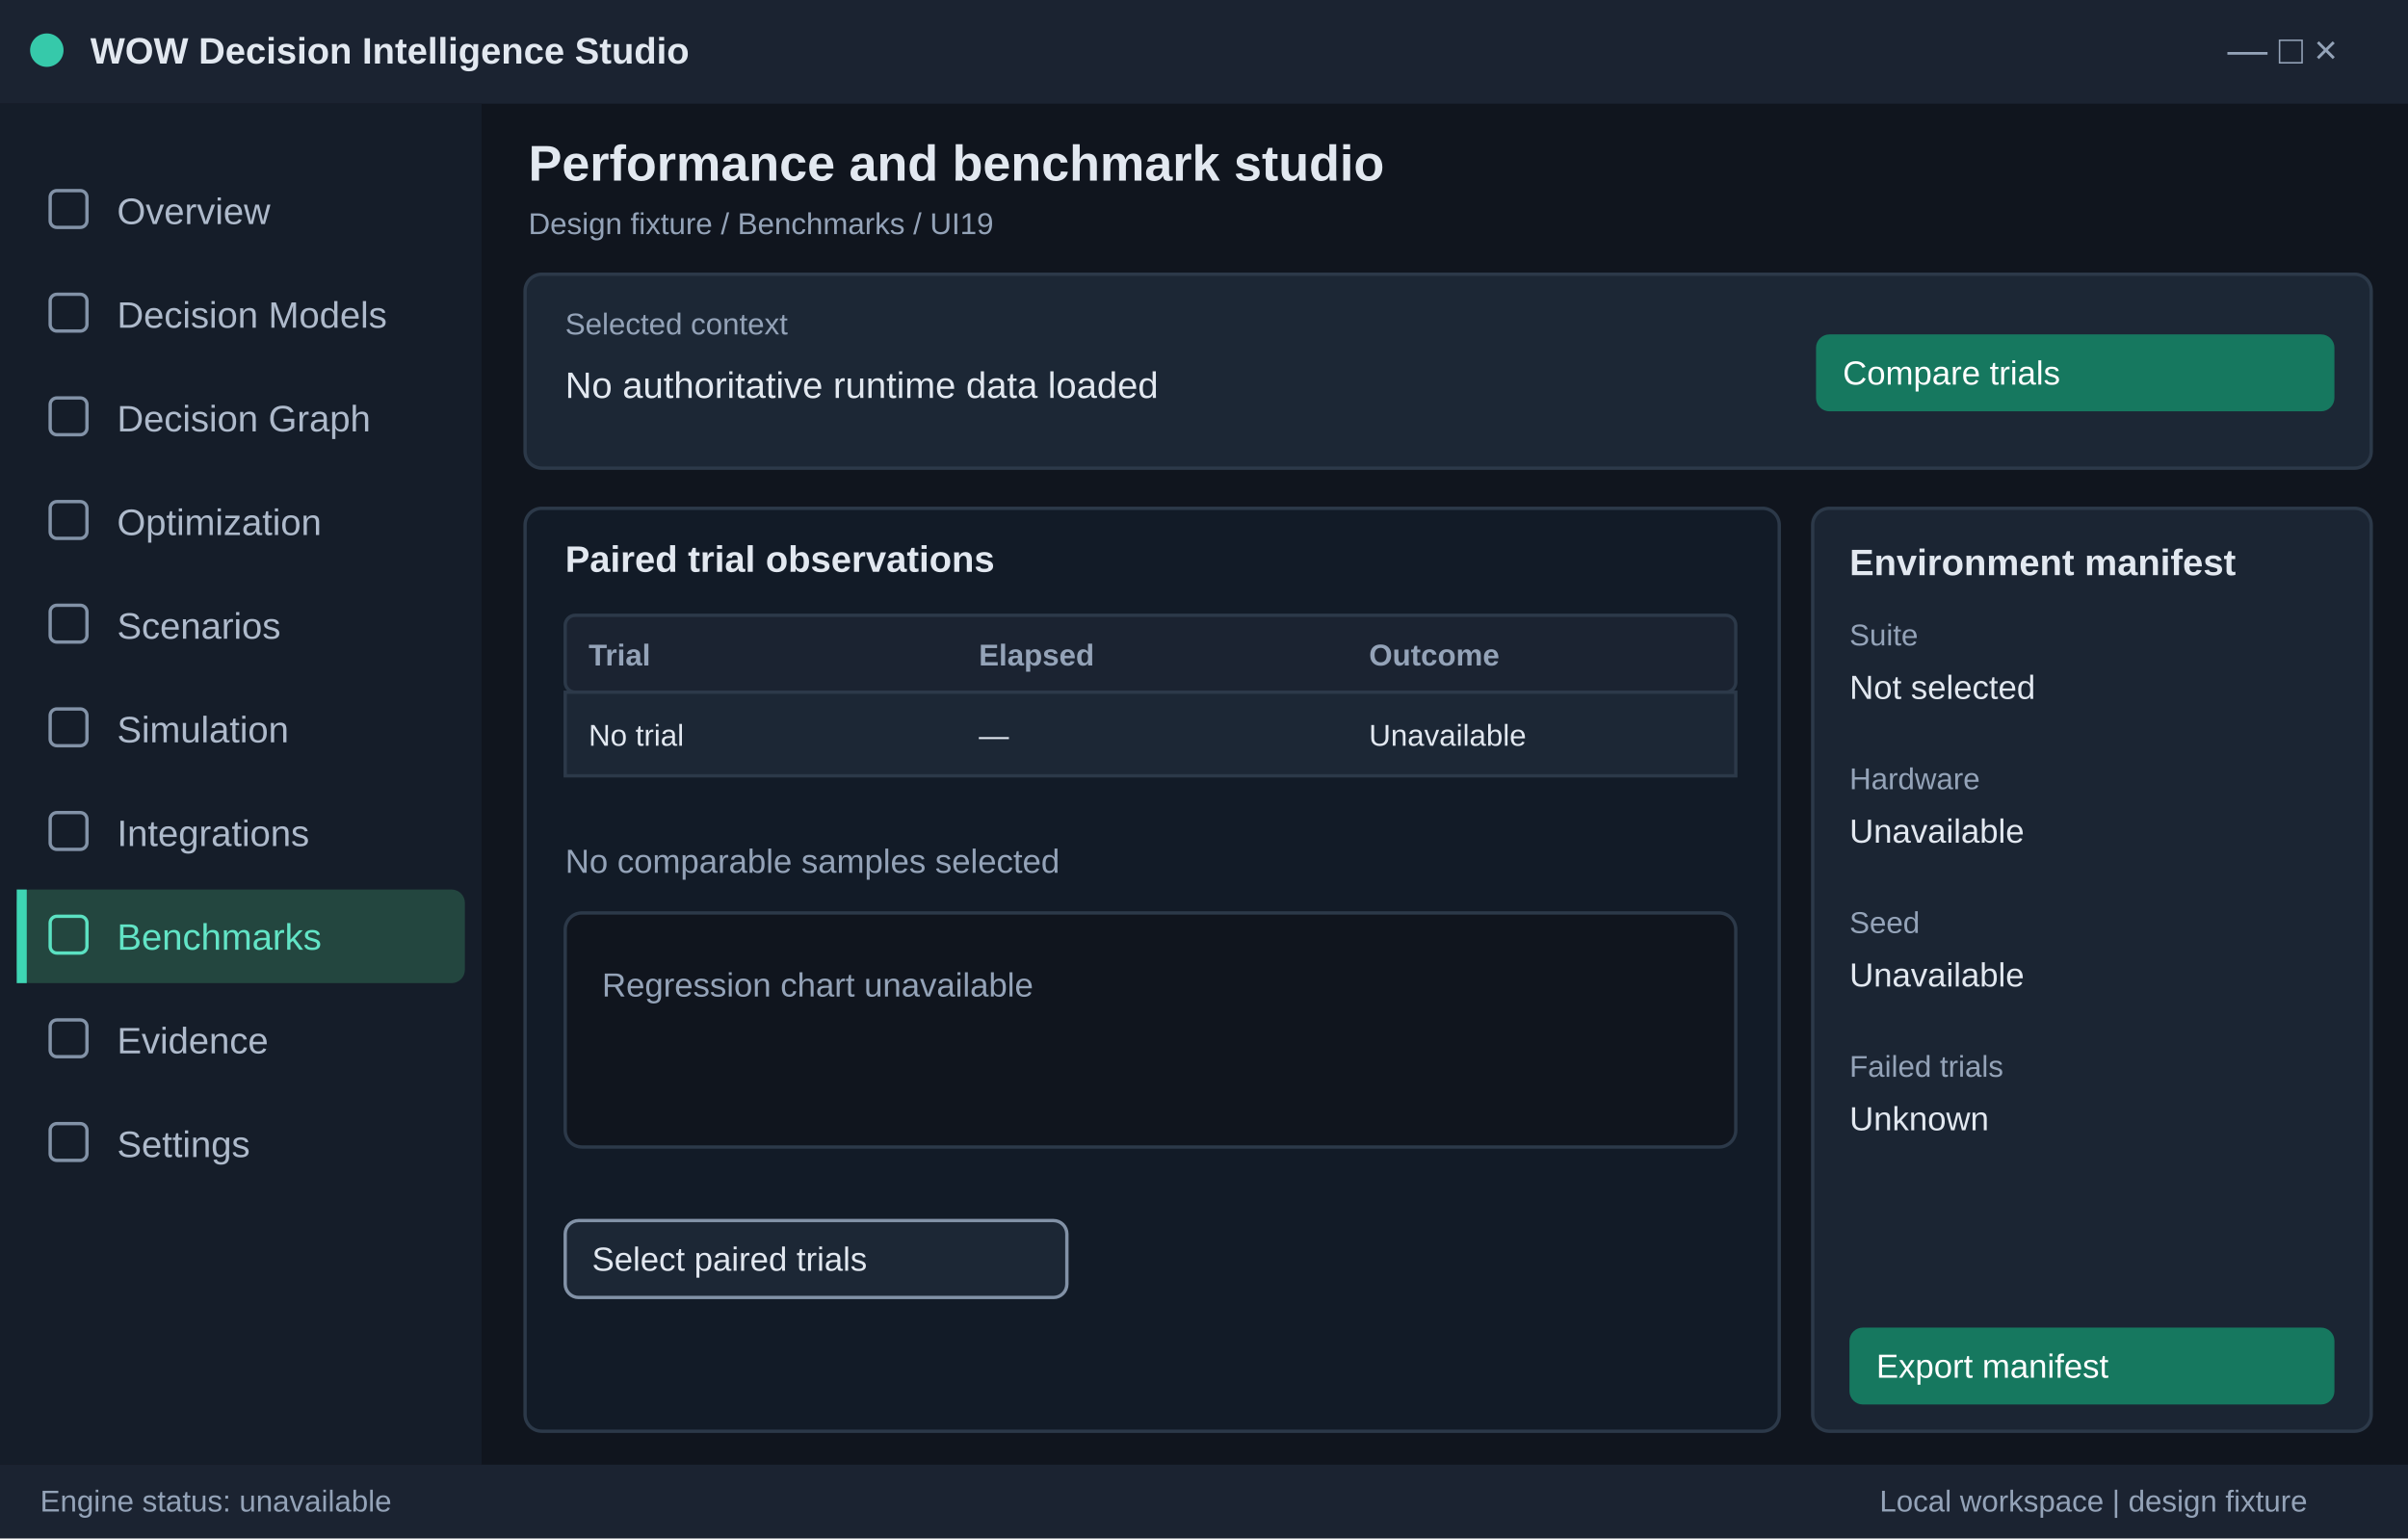
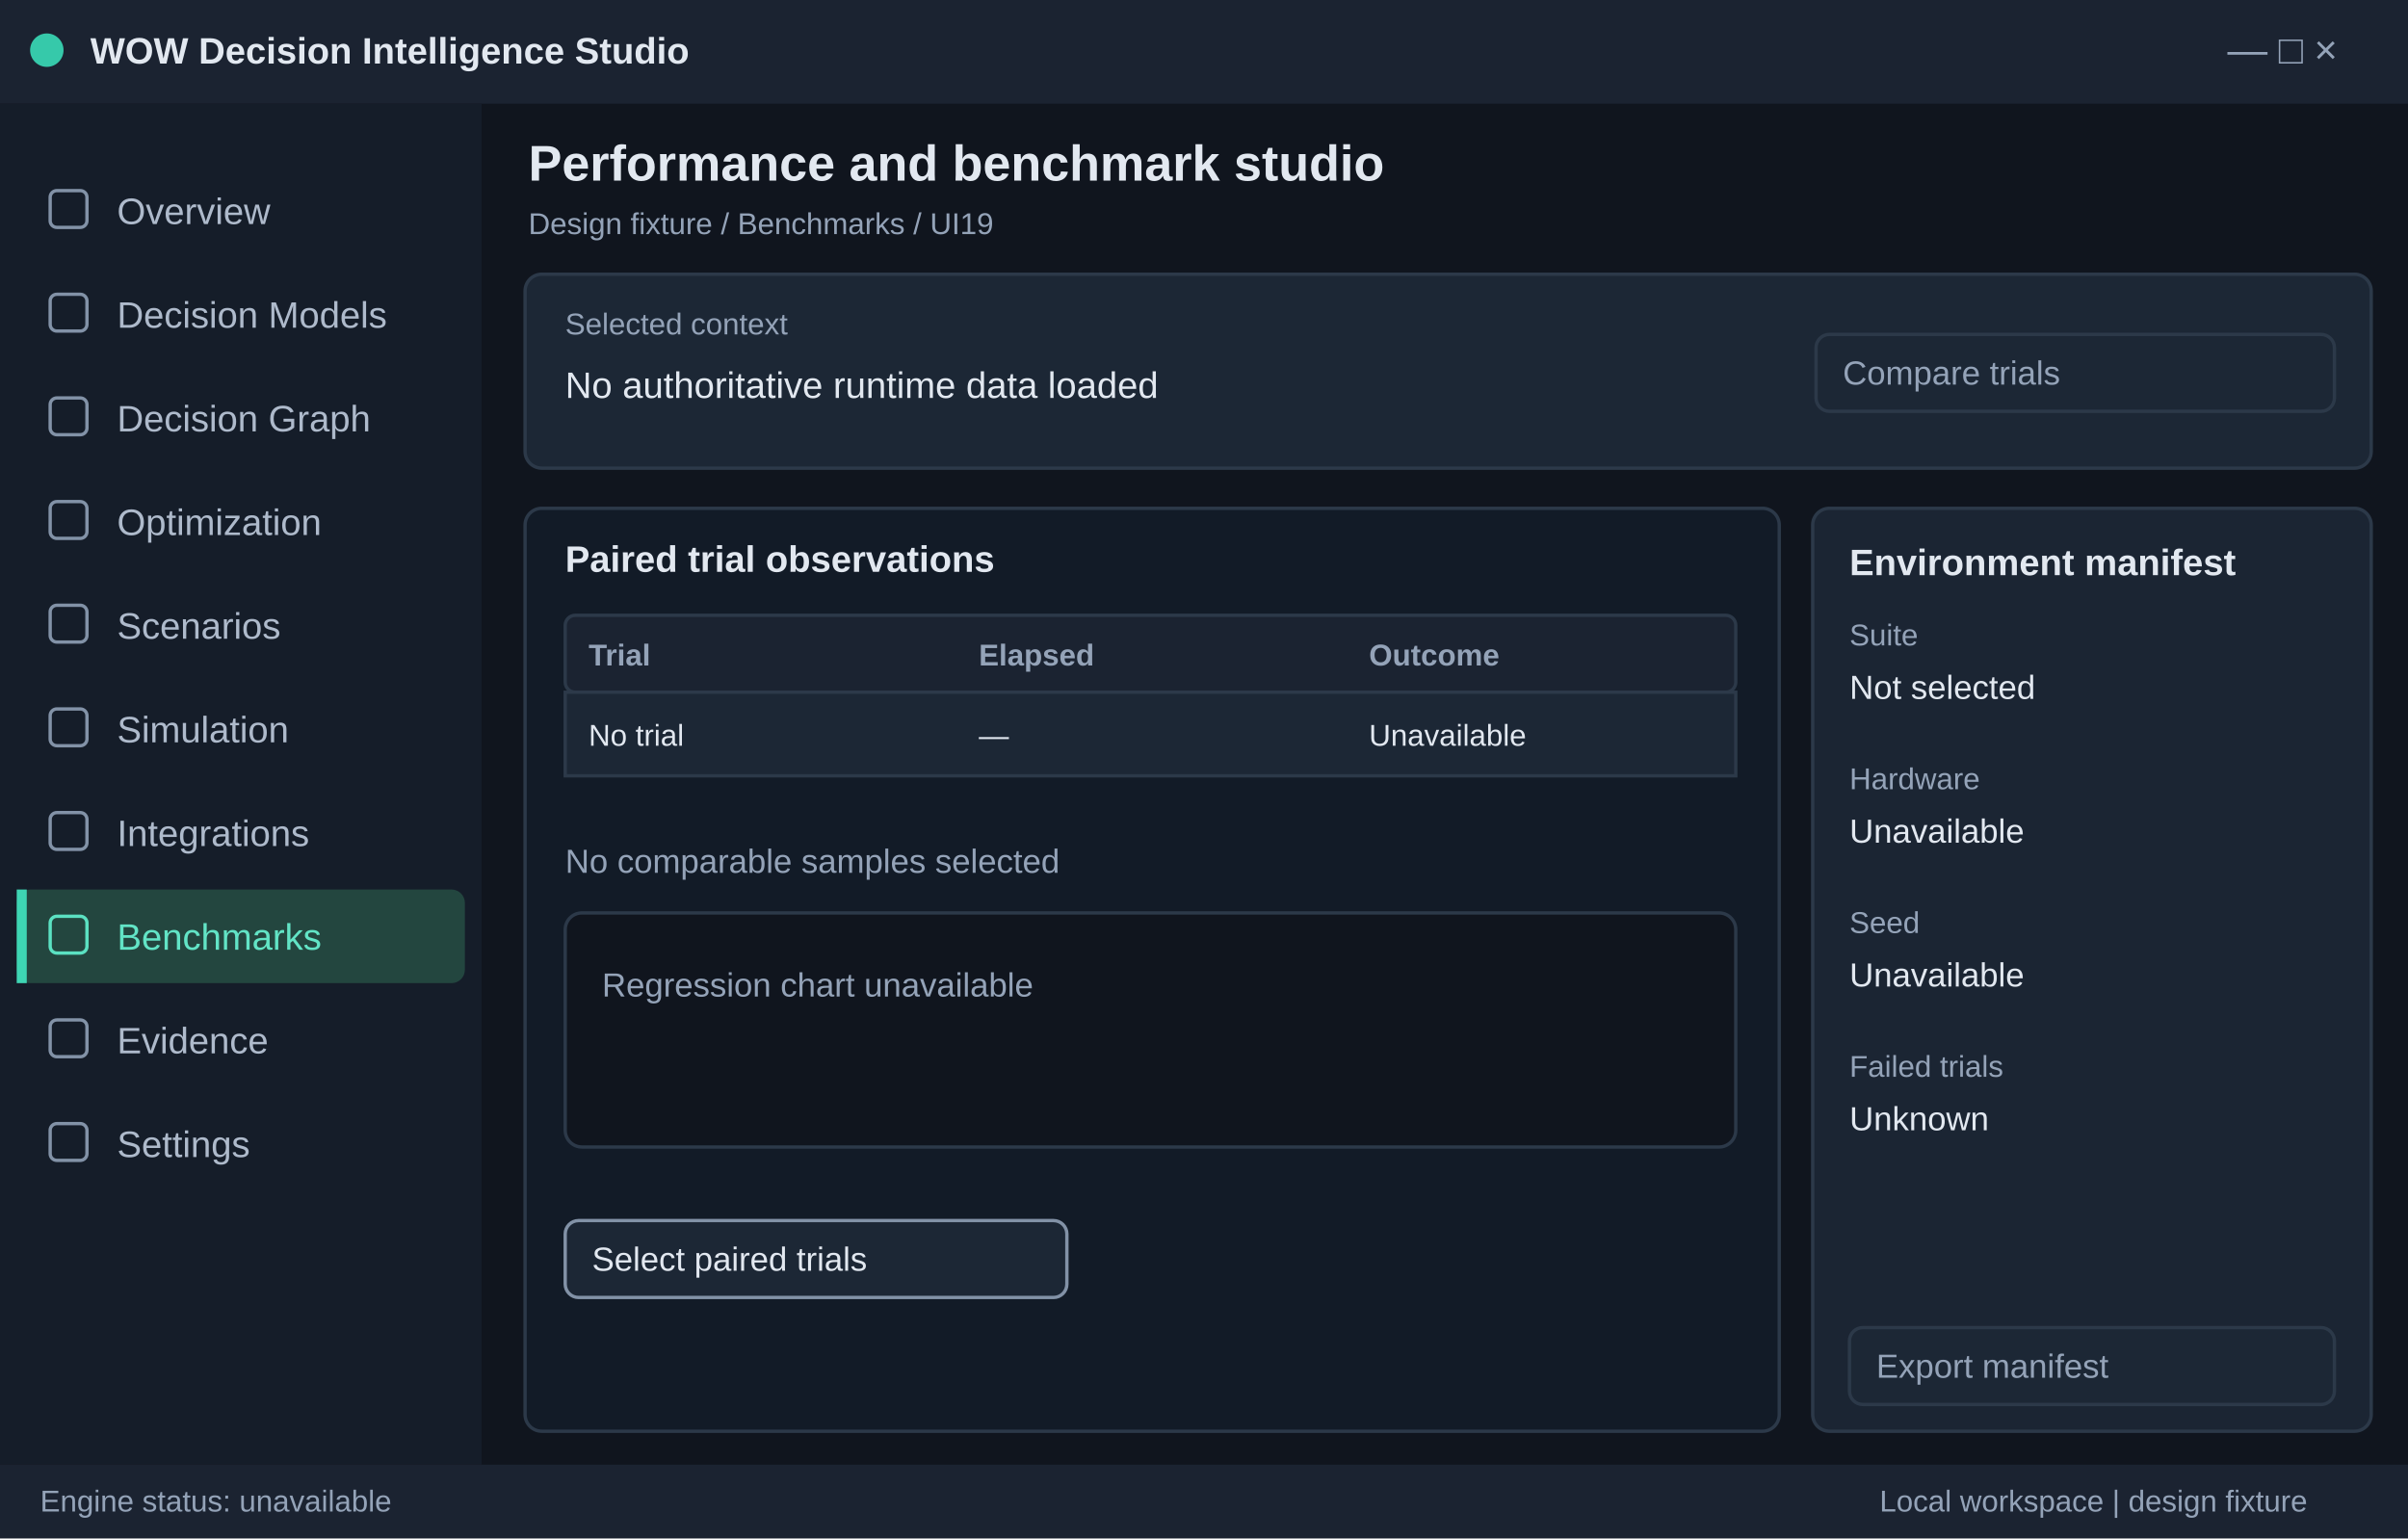
<svg xmlns="http://www.w3.org/2000/svg" viewBox="0 0 720 460" width="720" height="460" font-family="Segoe UI, Arial, sans-serif">
  <rect width="720" height="460" fill="#10151e" />
  <rect x="0" y="0" width="720" height="31" rx="0" fill="#1b2331" />
  <circle cx="14" cy="15" r="5" fill="#36c9aa" />
  <text x="27" y="19" font-size="11" fill="#e2e8f0" font-weight="700" text-anchor="start">WOW Decision Intelligence Studio</text>
  <text x="666" y="19" font-size="12" fill="#94a3b8" font-weight="400" text-anchor="start">— □ ×</text>
  <rect x="0" y="31" width="144" height="407" rx="0" fill="#151d29" />
  <rect x="15" y="57" width="11" height="11" rx="2" fill="none" stroke="#8292a7" />
  <text x="35" y="67" font-size="11" fill="#aebacb" font-weight="400" text-anchor="start">Overview</text>
  <rect x="15" y="88" width="11" height="11" rx="2" fill="none" stroke="#8292a7" />
  <text x="35" y="98" font-size="11" fill="#aebacb" font-weight="400" text-anchor="start">Decision Models</text>
  <rect x="15" y="119" width="11" height="11" rx="2" fill="none" stroke="#8292a7" />
  <text x="35" y="129" font-size="11" fill="#aebacb" font-weight="400" text-anchor="start">Decision Graph</text>
  <rect x="15" y="150" width="11" height="11" rx="2" fill="none" stroke="#8292a7" />
  <text x="35" y="160" font-size="11" fill="#aebacb" font-weight="400" text-anchor="start">Optimization</text>
  <rect x="15" y="181" width="11" height="11" rx="2" fill="none" stroke="#8292a7" />
  <text x="35" y="191" font-size="11" fill="#aebacb" font-weight="400" text-anchor="start">Scenarios</text>
  <rect x="15" y="212" width="11" height="11" rx="2" fill="none" stroke="#8292a7" />
  <text x="35" y="222" font-size="11" fill="#aebacb" font-weight="400" text-anchor="start">Simulation</text>
  <rect x="15" y="243" width="11" height="11" rx="2" fill="none" stroke="#8292a7" />
  <text x="35" y="253" font-size="11" fill="#aebacb" font-weight="400" text-anchor="start">Integrations</text>
  <rect x="5" y="266" width="134" height="28" rx="4" fill="#23463f" stroke="none" />
  <rect x="5" y="266" width="3" height="28" rx="0" fill="#3ed5b3" stroke="none" />
  <rect x="15" y="274" width="11" height="11" rx="2" fill="none" stroke="#5be1c2" />
  <text x="35" y="284" font-size="11" fill="#62e4c6" font-weight="400" text-anchor="start">Benchmarks</text>
  <rect x="15" y="305" width="11" height="11" rx="2" fill="none" stroke="#8292a7" />
  <text x="35" y="315" font-size="11" fill="#aebacb" font-weight="400" text-anchor="start">Evidence</text>
  <rect x="15" y="336" width="11" height="11" rx="2" fill="none" stroke="#8292a7" />
  <text x="35" y="346" font-size="11" fill="#aebacb" font-weight="400" text-anchor="start">Settings</text>
  <text x="158" y="54" font-size="15" fill="#e2e8f0" font-weight="700">Performance and benchmark studio</text>
  <text x="158" y="70" font-size="9" fill="#94a3b8" font-weight="400">Design fixture / Benchmarks / UI19</text>
  <rect x="157" y="82" width="552" height="58" rx="5" fill="#1c2735" stroke="#2c3949" />
  <text x="169" y="100" font-size="9" fill="#94a3b8" font-weight="400">Selected context</text>
  <text x="169" y="119" font-size="11" fill="#e2e8f0" font-weight="400">No authoritative runtime data loaded</text>
-   <rect x="543" y="100" width="155" height="23" rx="4" fill="#16785f" stroke="none" />
-   <text x="551" y="115" font-size="10" fill="#fff" font-weight="400">Compare trials</text>
+   <g data-control="Compare trials" data-enabled="false">
+     <rect x="543" y="100" width="155" height="23" rx="4" fill="#1c2735" stroke="#2c3949" />
+     <text x="551" y="115" font-size="10" fill="#94a3b8" font-weight="400">Compare trials</text>
+   </g>
  <rect x="157" y="152" width="375" height="276" rx="5" fill="#121b27" stroke="#2c3949" />
  <text x="169" y="171" font-size="11" fill="#e2e8f0" font-weight="700">Paired trial observations</text>
  <rect x="169" y="184" width="350" height="23" rx="3" fill="#1b2331" stroke="#2c3949" />
  <text x="176" y="199" font-size="9" fill="#94a3b8" font-weight="700">Trial</text>
  <text x="292.667" y="199" font-size="9" fill="#94a3b8" font-weight="700">Elapsed</text>
  <text x="409.333" y="199" font-size="9" fill="#94a3b8" font-weight="700">Outcome</text>
  <rect x="169" y="207" width="350" height="25" rx="0" fill="#1c2735" stroke="#2c3949" />
  <text x="176" y="223" font-size="9" fill="#e2e8f0" font-weight="400">No trial</text>
  <text x="292.667" y="223" font-size="9" fill="#e2e8f0" font-weight="400">—</text>
  <text x="409.333" y="223" font-size="9" fill="#e2e8f0" font-weight="400">Unavailable</text>
  <text x="169" y="261" font-size="10" fill="#94a3b8" font-weight="400">No comparable samples selected</text>
  <rect x="169" y="273" width="350" height="70" rx="5" fill="#10151e" stroke="#2c3949" />
  <text x="180" y="298" font-size="10" fill="#94a3b8" font-weight="400">Regression chart unavailable</text>
-   <rect x="169" y="365" width="150" height="23" rx="4" fill="#1c2735" stroke="#8292a7" />
-   <text x="177" y="380" font-size="10" fill="#e2e8f0" font-weight="400">Select paired trials</text>
+   <g data-control="Select paired trials" data-enabled="true">
+     <rect x="169" y="365" width="150" height="23" rx="4" fill="#1c2735" stroke="#8292a7" />
+     <text x="177" y="380" font-size="10" fill="#e2e8f0" font-weight="400">Select paired trials</text>
+   </g>
  <rect x="542" y="152" width="167" height="276" rx="5" fill="#1b2533" stroke="#2c3949" />
  <text x="553" y="172" font-size="11" fill="#e2e8f0" font-weight="700">Environment manifest</text>
  <text x="553" y="193" font-size="9" fill="#94a3b8" font-weight="400">Suite</text>
  <text x="553" y="209" font-size="10" fill="#e2e8f0" font-weight="400">Not selected</text>
  <text x="553" y="236" font-size="9" fill="#94a3b8" font-weight="400">Hardware</text>
  <text x="553" y="252" font-size="10" fill="#e2e8f0" font-weight="400">Unavailable</text>
  <text x="553" y="279" font-size="9" fill="#94a3b8" font-weight="400">Seed</text>
  <text x="553" y="295" font-size="10" fill="#e2e8f0" font-weight="400">Unavailable</text>
  <text x="553" y="322" font-size="9" fill="#94a3b8" font-weight="400">Failed trials</text>
  <text x="553" y="338" font-size="10" fill="#e2e8f0" font-weight="400">Unknown</text>
-   <rect x="553" y="397" width="145" height="23" rx="4" fill="#16785f" stroke="none" />
-   <text x="561" y="412" font-size="10" fill="#fff" font-weight="400">Export manifest</text>
+   <g data-control="Export manifest" data-enabled="false">
+     <rect x="553" y="397" width="145" height="23" rx="4" fill="#1c2735" stroke="#2c3949" />
+     <text x="561" y="412" font-size="10" fill="#94a3b8" font-weight="400">Export manifest</text>
+   </g>
  <rect x="0" y="438" width="720" height="22" rx="0" fill="#1b2331" stroke="none" />
  <text x="12" y="452" font-size="9" fill="#94a3b8" font-weight="400">Engine status: unavailable</text>
  <text x="562" y="452" font-size="9" fill="#94a3b8" font-weight="400">Local workspace | design fixture</text>
</svg>
